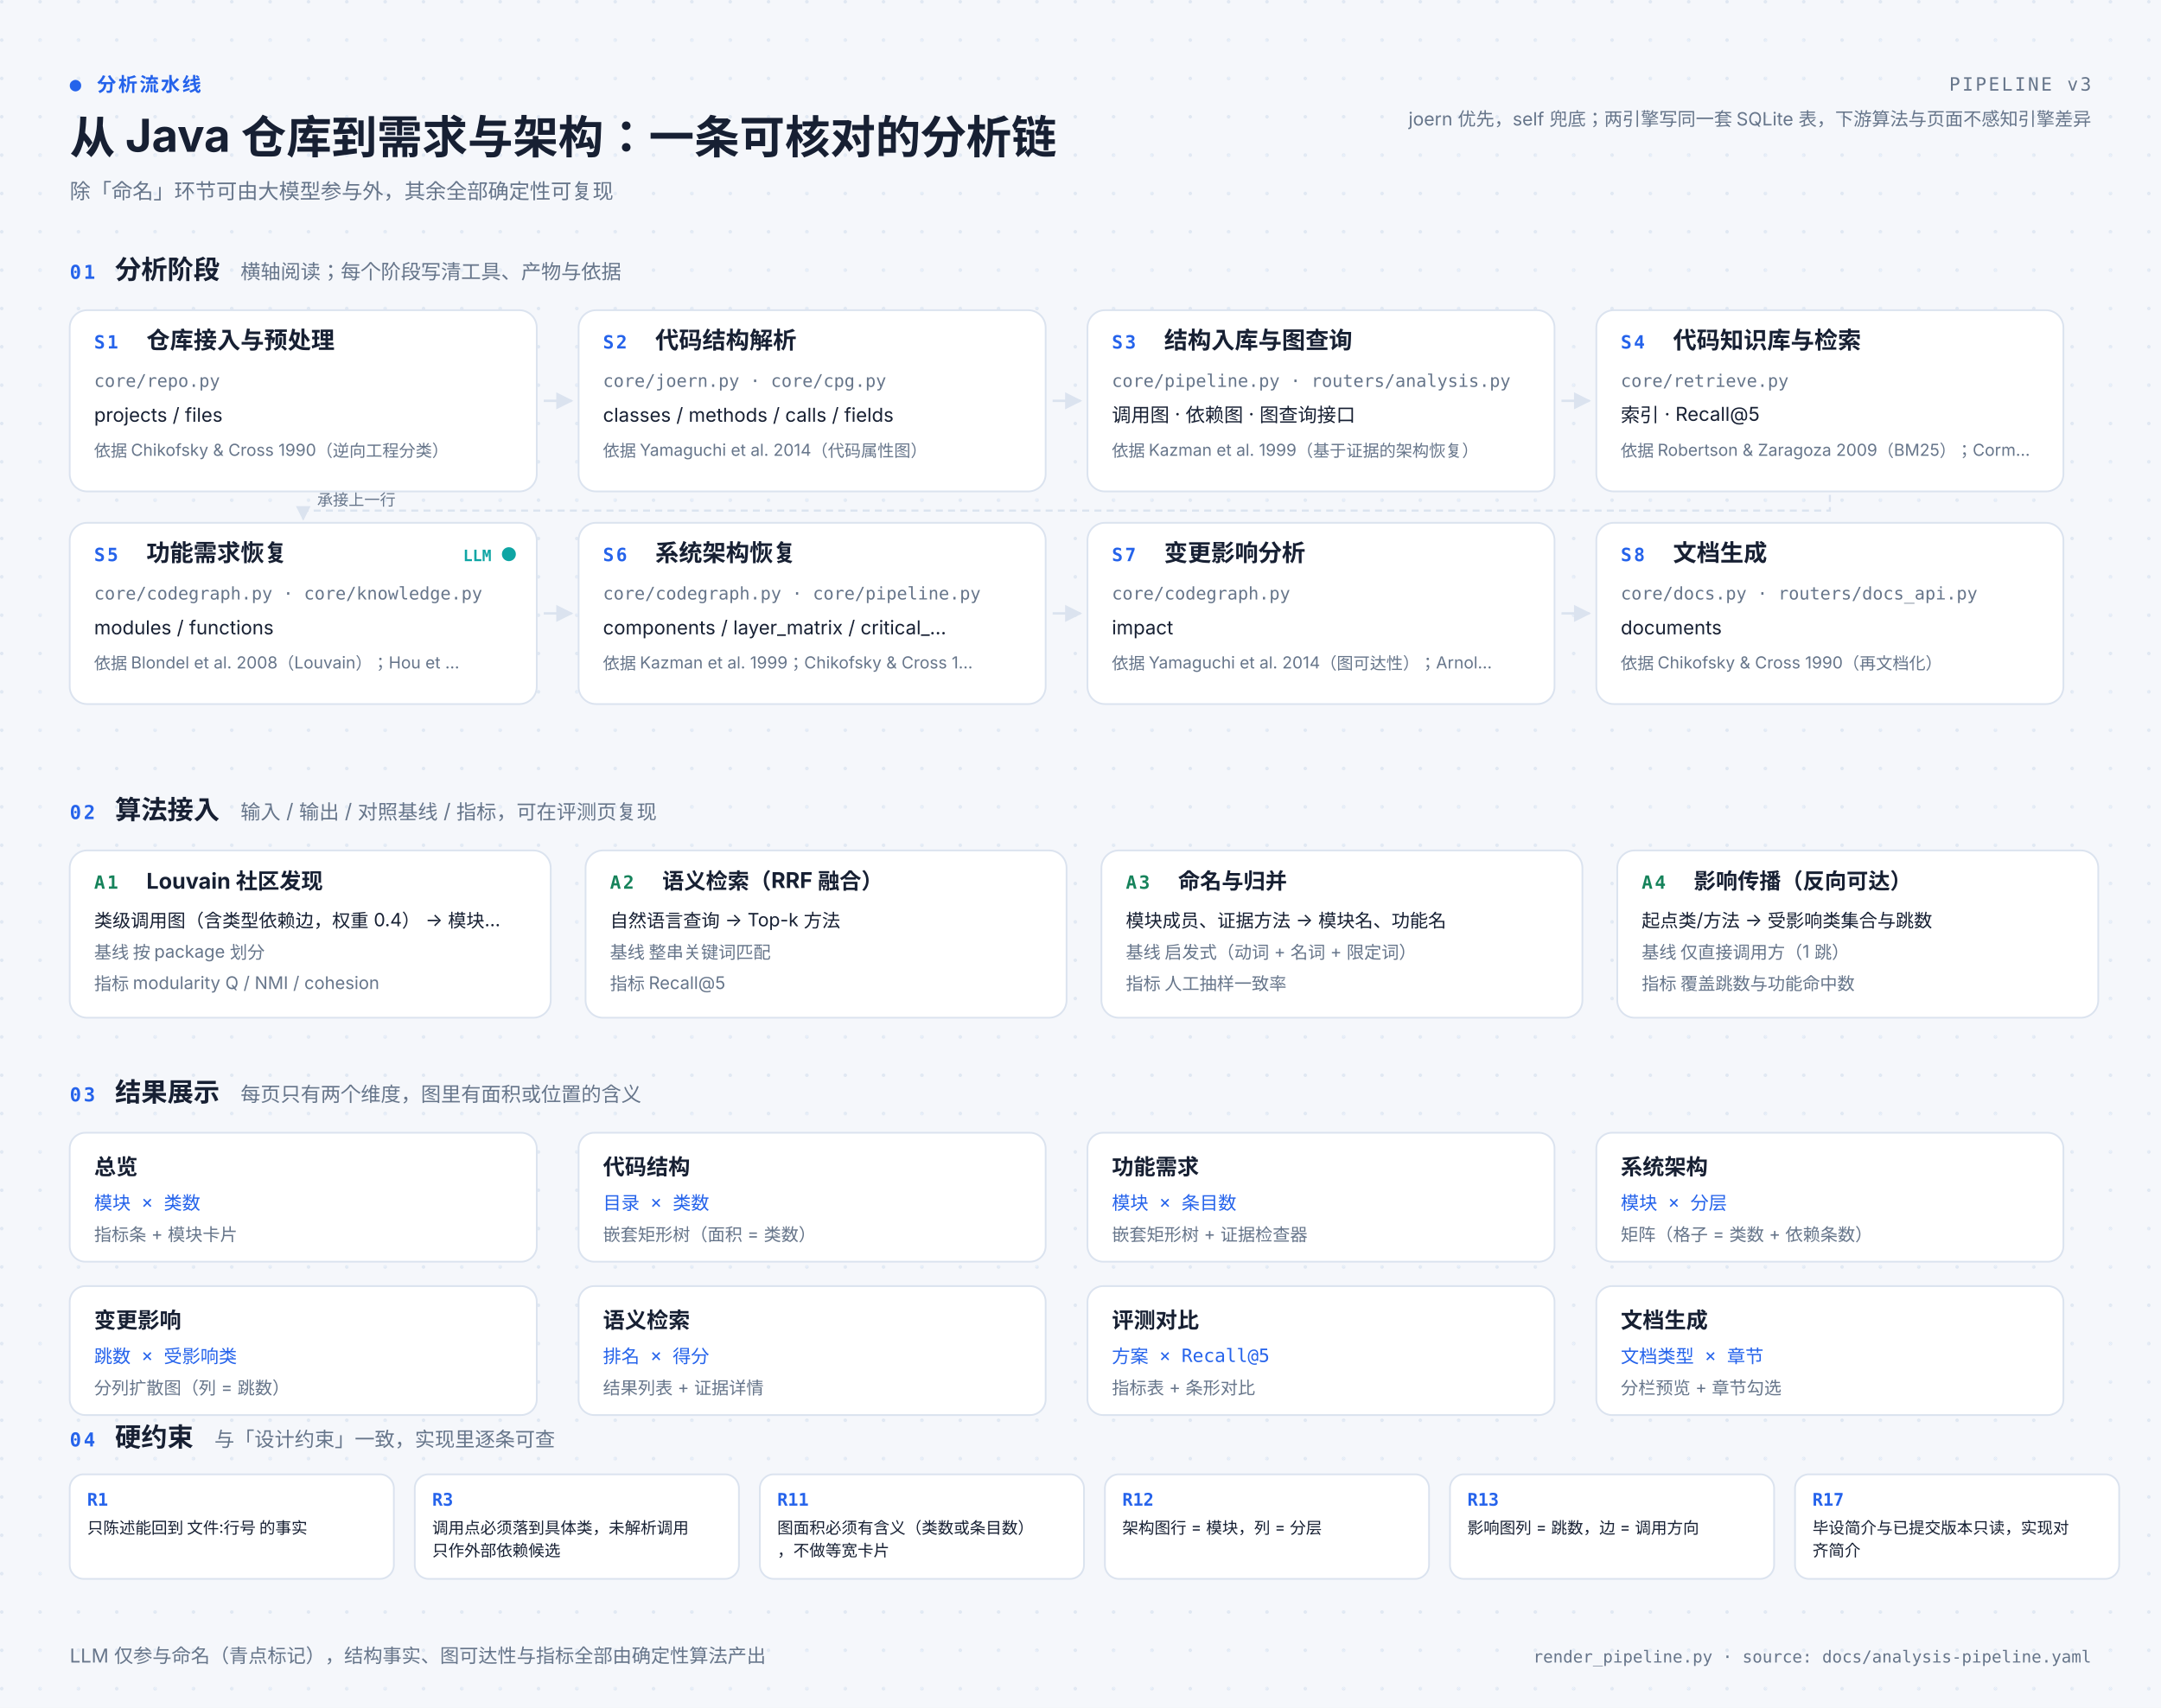
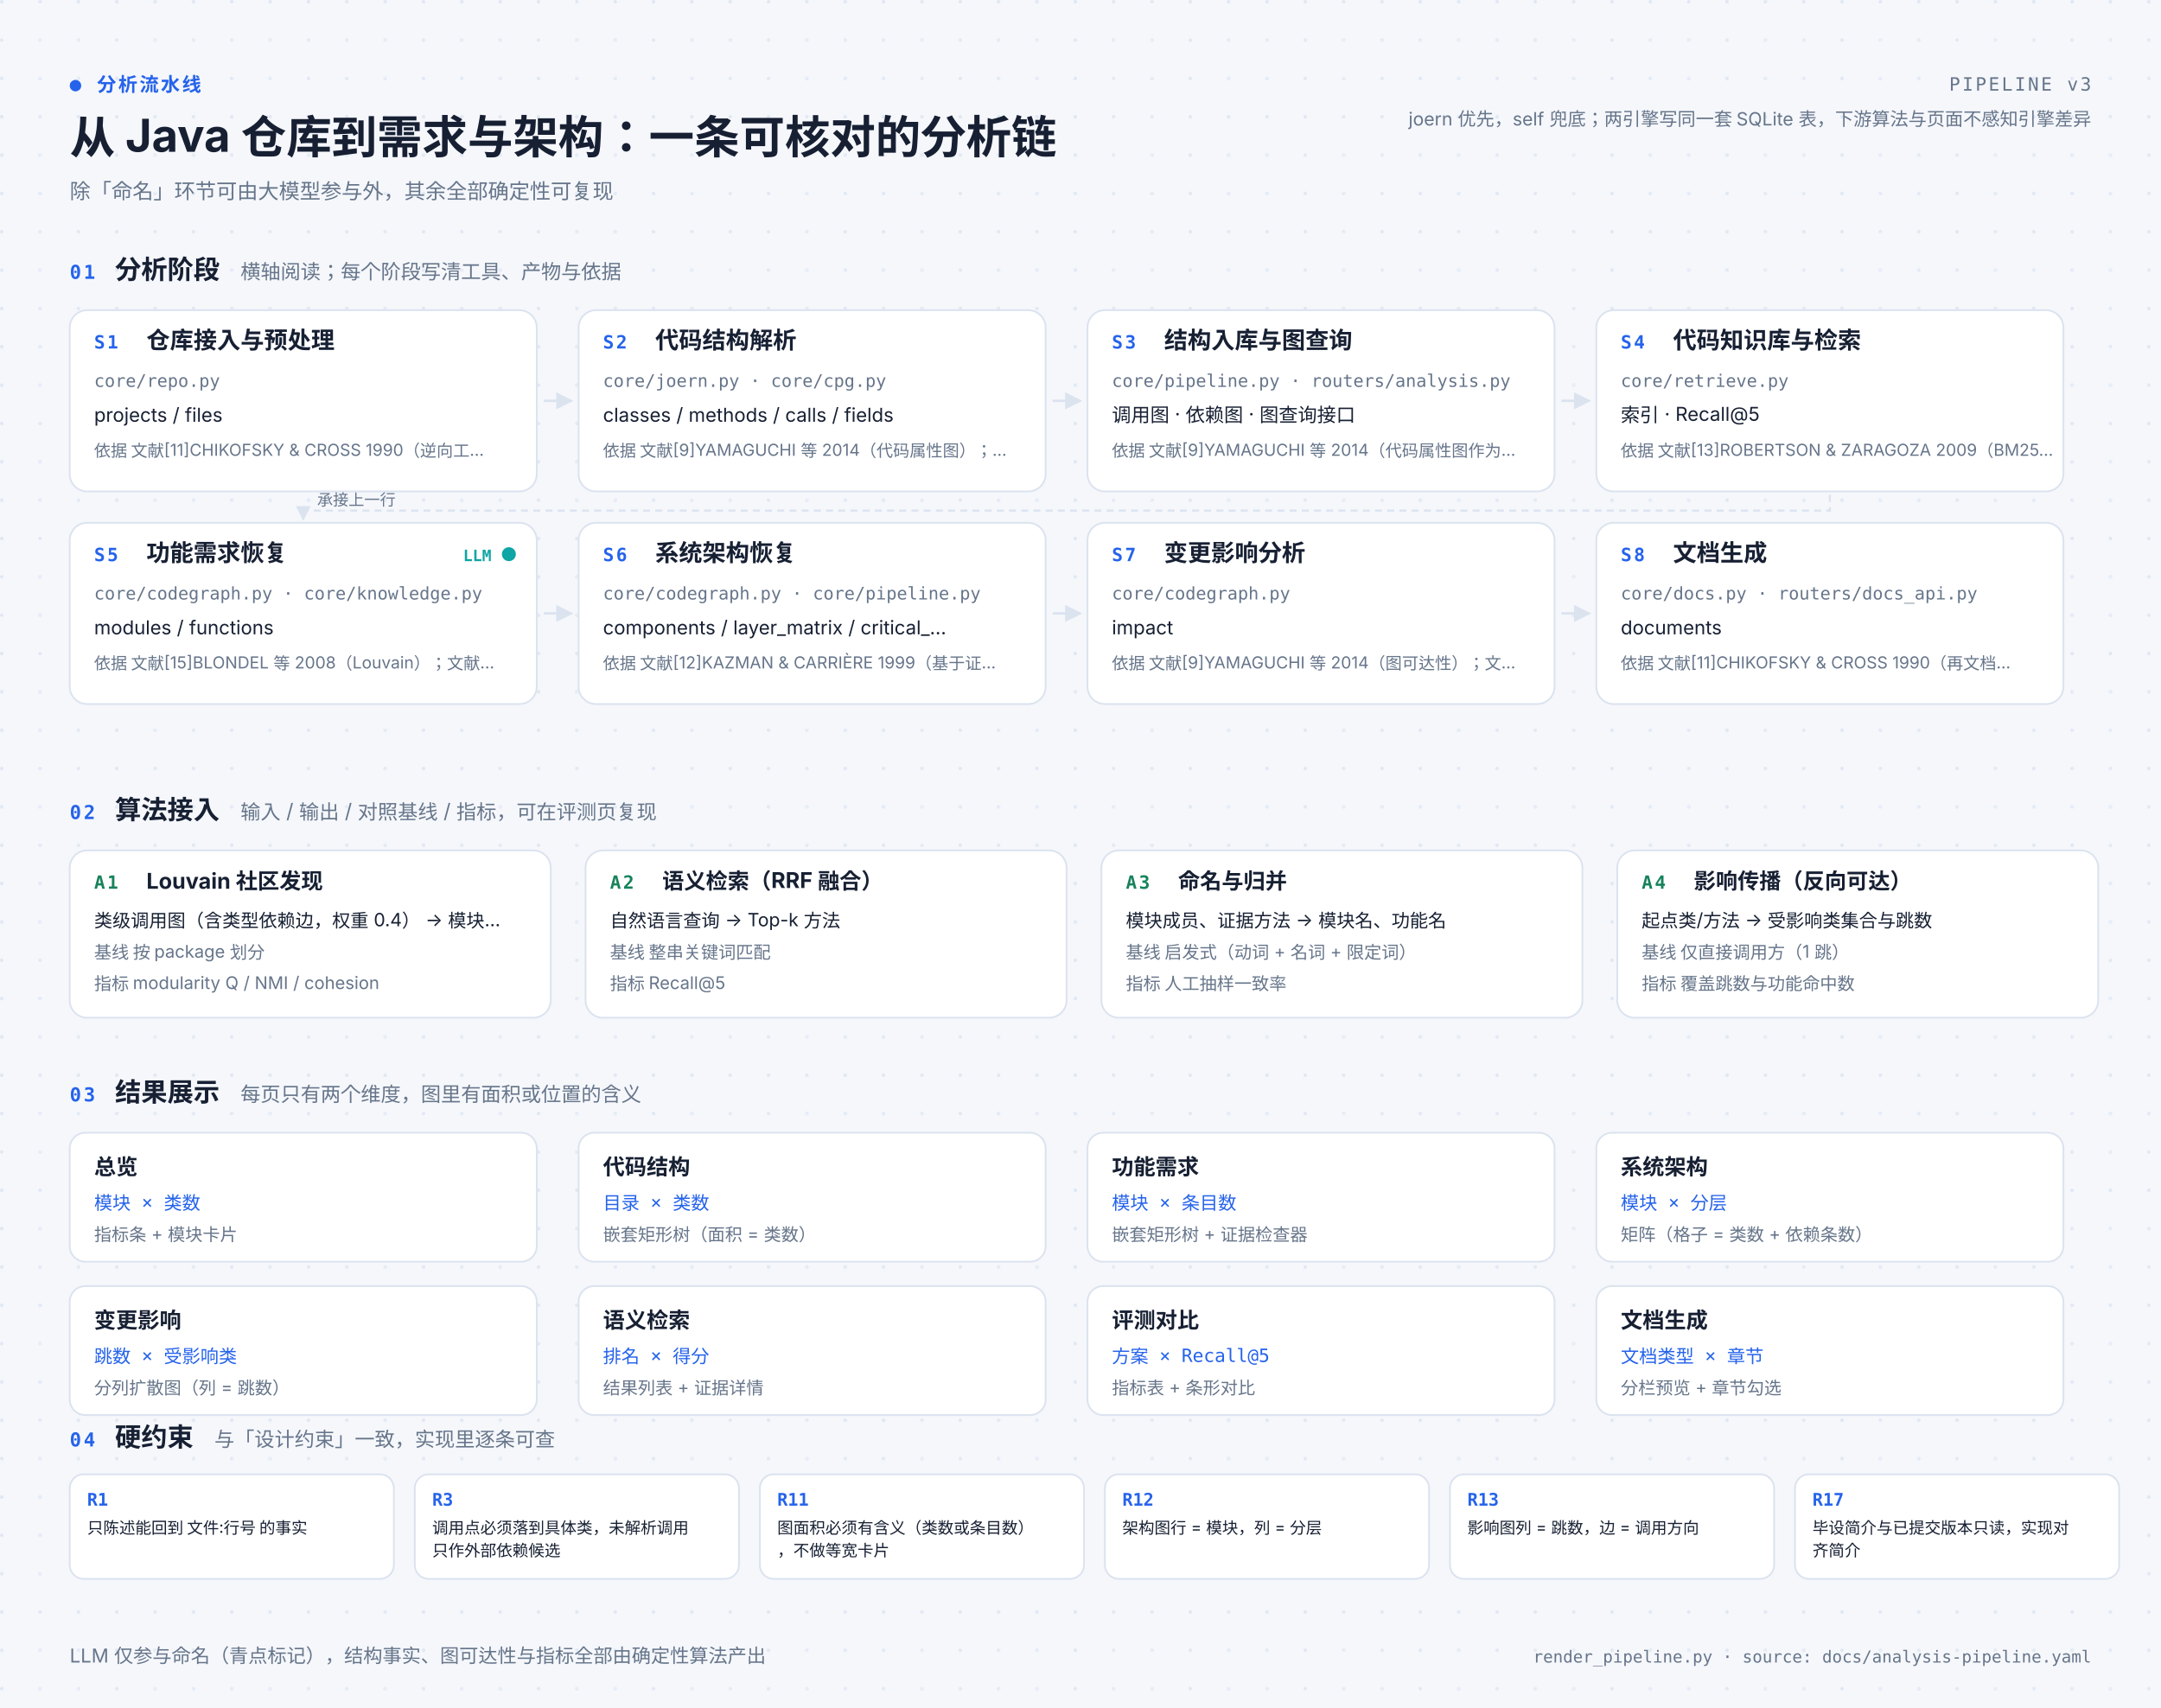
<svg xmlns="http://www.w3.org/2000/svg" width="1240" height="980" viewBox="0 0 1240 980">
  <defs>
    <marker id="arrow" viewBox="0 0 10 10" refX="9" refY="5" markerWidth="7" markerHeight="7" orient="auto-start-reverse">
      <path d="M 0 0 L 10 5 L 0 10 z" fill="#dbe3ef" />
    </marker>
    <pattern id="dot" width="22" height="22" patternUnits="userSpaceOnUse">
      <circle cx="1" cy="1" r="1" fill="#dfe7f2" />
    </pattern>
  </defs>
  <rect width="1240" height="980" fill="#f5f7fb" />
  <rect width="1240" height="980" fill="url(#dot)" />
  <text x="40" y="52" font-size="11" fill="#2563eb" font-weight="600" font-family="'JetBrains Mono', ui-monospace, Consolas, monospace" text-anchor="start" letter-spacing="1.2">● 分析流水线</text>
  <text x="40" y="88" font-size="26" fill="#172033" font-weight="700" font-family="-apple-system, 'Segoe UI', 'PingFang SC', 'Microsoft YaHei', sans-serif" text-anchor="start">从 Java 仓库到需求与架构：一条可核对的分析链</text>
  <text x="40" y="114" font-size="12" fill="#66758a" font-weight="400" font-family="-apple-system, 'Segoe UI', 'PingFang SC', 'Microsoft YaHei', sans-serif" text-anchor="start">除「命名」环节可由大模型参与外，其余全部确定性可复现</text>
  <text x="1200" y="52" font-size="10.5" fill="#66758a" font-weight="500" font-family="'JetBrains Mono', ui-monospace, Consolas, monospace" text-anchor="end" letter-spacing="1.2">PIPELINE v3</text>
  <text x="1200" y="72" font-size="10.5" fill="#66758a" font-weight="400" font-family="-apple-system, 'Segoe UI', 'PingFang SC', 'Microsoft YaHei', sans-serif" text-anchor="end">joern 优先，self 兜底；两引擎写同一套 SQLite 表，下游算法与页面不感知引擎差异</text>
  <text x="40" y="160" font-size="11" fill="#2563eb" font-weight="600" font-family="'JetBrains Mono', ui-monospace, Consolas, monospace" text-anchor="start" letter-spacing="1.4">01</text>
  <text x="66" y="160" font-size="15" fill="#172033" font-weight="650" font-family="-apple-system, 'Segoe UI', 'PingFang SC', 'Microsoft YaHei', sans-serif" text-anchor="start">分析阶段</text>
  <text x="138" y="160" font-size="11.5" fill="#66758a" font-weight="400" font-family="-apple-system, 'Segoe UI', 'PingFang SC', 'Microsoft YaHei', sans-serif" text-anchor="start">横轴阅读；每个阶段写清工具、产物与依据</text>
  <rect x="40" y="178" width="268" height="104" rx="10" fill="#ffffff" stroke="#dbe3ef" stroke-width="1" />
  <text x="54" y="200" font-size="10.5" fill="#2563eb" font-weight="600" font-family="'JetBrains Mono', ui-monospace, Consolas, monospace" text-anchor="start" letter-spacing="1.2">S1</text>
  <text x="84" y="200" font-size="13.5" fill="#172033" font-weight="650" font-family="-apple-system, 'Segoe UI', 'PingFang SC', 'Microsoft YaHei', sans-serif" text-anchor="start">仓库接入与预处理</text>
  <text x="54" y="222" font-size="10" fill="#66758a" font-weight="400" font-family="'JetBrains Mono', ui-monospace, Consolas, monospace" text-anchor="start">core/repo.py</text>
  <text x="54" y="242" font-size="11" fill="#172033" font-weight="400" font-family="-apple-system, 'Segoe UI', 'PingFang SC', 'Microsoft YaHei', sans-serif" text-anchor="start">projects / files</text>
-   <text x="54" y="262" font-size="9.5" fill="#66758a" font-weight="400" font-family="-apple-system, 'Segoe UI', 'PingFang SC', 'Microsoft YaHei', sans-serif" text-anchor="start">依据 Chikofsky &amp; Cross 1990（逆向工程分类）</text>
+   <text x="54" y="262" font-size="9.5" fill="#66758a" font-weight="400" font-family="-apple-system, 'Segoe UI', 'PingFang SC', 'Microsoft YaHei', sans-serif" text-anchor="start">依据 文献[11]CHIKOFSKY &amp; CROSS 1990（逆向工…</text>
  <path d="M312,230.0 L328,230.0" stroke="#dbe3ef" stroke-width="1.4" marker-end="url(#arrow)" fill="none" />
  <rect x="332" y="178" width="268" height="104" rx="10" fill="#ffffff" stroke="#dbe3ef" stroke-width="1" />
  <text x="346" y="200" font-size="10.5" fill="#2563eb" font-weight="600" font-family="'JetBrains Mono', ui-monospace, Consolas, monospace" text-anchor="start" letter-spacing="1.2">S2</text>
  <text x="376" y="200" font-size="13.5" fill="#172033" font-weight="650" font-family="-apple-system, 'Segoe UI', 'PingFang SC', 'Microsoft YaHei', sans-serif" text-anchor="start">代码结构解析</text>
  <text x="346" y="222" font-size="10" fill="#66758a" font-weight="400" font-family="'JetBrains Mono', ui-monospace, Consolas, monospace" text-anchor="start">core/joern.py · core/cpg.py</text>
  <text x="346" y="242" font-size="11" fill="#172033" font-weight="400" font-family="-apple-system, 'Segoe UI', 'PingFang SC', 'Microsoft YaHei', sans-serif" text-anchor="start">classes / methods / calls / fields</text>
-   <text x="346" y="262" font-size="9.5" fill="#66758a" font-weight="400" font-family="-apple-system, 'Segoe UI', 'PingFang SC', 'Microsoft YaHei', sans-serif" text-anchor="start">依据 Yamaguchi et al. 2014（代码属性图）</text>
+   <text x="346" y="262" font-size="9.5" fill="#66758a" font-weight="400" font-family="-apple-system, 'Segoe UI', 'PingFang SC', 'Microsoft YaHei', sans-serif" text-anchor="start">依据 文献[9]YAMAGUCHI 等 2014（代码属性图）；…</text>
  <path d="M604,230.0 L620,230.0" stroke="#dbe3ef" stroke-width="1.4" marker-end="url(#arrow)" fill="none" />
  <rect x="624" y="178" width="268" height="104" rx="10" fill="#ffffff" stroke="#dbe3ef" stroke-width="1" />
  <text x="638" y="200" font-size="10.5" fill="#2563eb" font-weight="600" font-family="'JetBrains Mono', ui-monospace, Consolas, monospace" text-anchor="start" letter-spacing="1.2">S3</text>
  <text x="668" y="200" font-size="13.5" fill="#172033" font-weight="650" font-family="-apple-system, 'Segoe UI', 'PingFang SC', 'Microsoft YaHei', sans-serif" text-anchor="start">结构入库与图查询</text>
  <text x="638" y="222" font-size="10" fill="#66758a" font-weight="400" font-family="'JetBrains Mono', ui-monospace, Consolas, monospace" text-anchor="start">core/pipeline.py · routers/analysis.py</text>
  <text x="638" y="242" font-size="11" fill="#172033" font-weight="400" font-family="-apple-system, 'Segoe UI', 'PingFang SC', 'Microsoft YaHei', sans-serif" text-anchor="start">调用图 · 依赖图 · 图查询接口</text>
-   <text x="638" y="262" font-size="9.5" fill="#66758a" font-weight="400" font-family="-apple-system, 'Segoe UI', 'PingFang SC', 'Microsoft YaHei', sans-serif" text-anchor="start">依据 Kazman et al. 1999（基于证据的架构恢复）</text>
+   <text x="638" y="262" font-size="9.5" fill="#66758a" font-weight="400" font-family="-apple-system, 'Segoe UI', 'PingFang SC', 'Microsoft YaHei', sans-serif" text-anchor="start">依据 文献[9]YAMAGUCHI 等 2014（代码属性图作为…</text>
  <path d="M896,230.0 L912,230.0" stroke="#dbe3ef" stroke-width="1.4" marker-end="url(#arrow)" fill="none" />
  <rect x="916" y="178" width="268" height="104" rx="10" fill="#ffffff" stroke="#dbe3ef" stroke-width="1" />
  <text x="930" y="200" font-size="10.5" fill="#2563eb" font-weight="600" font-family="'JetBrains Mono', ui-monospace, Consolas, monospace" text-anchor="start" letter-spacing="1.2">S4</text>
  <text x="960" y="200" font-size="13.5" fill="#172033" font-weight="650" font-family="-apple-system, 'Segoe UI', 'PingFang SC', 'Microsoft YaHei', sans-serif" text-anchor="start">代码知识库与检索</text>
  <text x="930" y="222" font-size="10" fill="#66758a" font-weight="400" font-family="'JetBrains Mono', ui-monospace, Consolas, monospace" text-anchor="start">core/retrieve.py</text>
  <text x="930" y="242" font-size="11" fill="#172033" font-weight="400" font-family="-apple-system, 'Segoe UI', 'PingFang SC', 'Microsoft YaHei', sans-serif" text-anchor="start">索引 · Recall@5</text>
-   <text x="930" y="262" font-size="9.5" fill="#66758a" font-weight="400" font-family="-apple-system, 'Segoe UI', 'PingFang SC', 'Microsoft YaHei', sans-serif" text-anchor="start">依据 Robertson &amp; Zaragoza 2009（BM25）；Corm…</text>
+   <text x="930" y="262" font-size="9.5" fill="#66758a" font-weight="400" font-family="-apple-system, 'Segoe UI', 'PingFang SC', 'Microsoft YaHei', sans-serif" text-anchor="start">依据 文献[13]ROBERTSON &amp; ZARAGOZA 2009（BM25…</text>
  <rect x="40" y="300" width="268" height="104" rx="10" fill="#ffffff" stroke="#dbe3ef" stroke-width="1" />
  <text x="54" y="322" font-size="10.5" fill="#2563eb" font-weight="600" font-family="'JetBrains Mono', ui-monospace, Consolas, monospace" text-anchor="start" letter-spacing="1.2">S5</text>
  <text x="84" y="322" font-size="13.5" fill="#172033" font-weight="650" font-family="-apple-system, 'Segoe UI', 'PingFang SC', 'Microsoft YaHei', sans-serif" text-anchor="start">功能需求恢复</text>
  <circle cx="292" cy="318" r="4" fill="#0ea5a4" />
  <text x="282" y="322" font-size="9" fill="#0ea5a4" font-weight="600" font-family="'JetBrains Mono', ui-monospace, Consolas, monospace" text-anchor="end">LLM</text>
  <text x="54" y="344" font-size="10" fill="#66758a" font-weight="400" font-family="'JetBrains Mono', ui-monospace, Consolas, monospace" text-anchor="start">core/codegraph.py · core/knowledge.py</text>
  <text x="54" y="364" font-size="11" fill="#172033" font-weight="400" font-family="-apple-system, 'Segoe UI', 'PingFang SC', 'Microsoft YaHei', sans-serif" text-anchor="start">modules / functions</text>
-   <text x="54" y="384" font-size="9.5" fill="#66758a" font-weight="400" font-family="-apple-system, 'Segoe UI', 'PingFang SC', 'Microsoft YaHei', sans-serif" text-anchor="start">依据 Blondel et al. 2008（Louvain）；Hou et …</text>
+   <text x="54" y="384" font-size="9.5" fill="#66758a" font-weight="400" font-family="-apple-system, 'Segoe UI', 'PingFang SC', 'Microsoft YaHei', sans-serif" text-anchor="start">依据 文献[15]BLONDEL 等 2008（Louvain）；文献…</text>
  <path d="M312,352.0 L328,352.0" stroke="#dbe3ef" stroke-width="1.4" marker-end="url(#arrow)" fill="none" />
  <rect x="332" y="300" width="268" height="104" rx="10" fill="#ffffff" stroke="#dbe3ef" stroke-width="1" />
  <text x="346" y="322" font-size="10.5" fill="#2563eb" font-weight="600" font-family="'JetBrains Mono', ui-monospace, Consolas, monospace" text-anchor="start" letter-spacing="1.2">S6</text>
  <text x="376" y="322" font-size="13.5" fill="#172033" font-weight="650" font-family="-apple-system, 'Segoe UI', 'PingFang SC', 'Microsoft YaHei', sans-serif" text-anchor="start">系统架构恢复</text>
  <text x="346" y="344" font-size="10" fill="#66758a" font-weight="400" font-family="'JetBrains Mono', ui-monospace, Consolas, monospace" text-anchor="start">core/codegraph.py · core/pipeline.py</text>
  <text x="346" y="364" font-size="11" fill="#172033" font-weight="400" font-family="-apple-system, 'Segoe UI', 'PingFang SC', 'Microsoft YaHei', sans-serif" text-anchor="start">components / layer_matrix / critical_…</text>
-   <text x="346" y="384" font-size="9.5" fill="#66758a" font-weight="400" font-family="-apple-system, 'Segoe UI', 'PingFang SC', 'Microsoft YaHei', sans-serif" text-anchor="start">依据 Kazman et al. 1999；Chikofsky &amp; Cross 1…</text>
+   <text x="346" y="384" font-size="9.5" fill="#66758a" font-weight="400" font-family="-apple-system, 'Segoe UI', 'PingFang SC', 'Microsoft YaHei', sans-serif" text-anchor="start">依据 文献[12]KAZMAN &amp; CARRIÈRE 1999（基于证…</text>
  <path d="M604,352.0 L620,352.0" stroke="#dbe3ef" stroke-width="1.4" marker-end="url(#arrow)" fill="none" />
  <rect x="624" y="300" width="268" height="104" rx="10" fill="#ffffff" stroke="#dbe3ef" stroke-width="1" />
  <text x="638" y="322" font-size="10.5" fill="#2563eb" font-weight="600" font-family="'JetBrains Mono', ui-monospace, Consolas, monospace" text-anchor="start" letter-spacing="1.2">S7</text>
  <text x="668" y="322" font-size="13.5" fill="#172033" font-weight="650" font-family="-apple-system, 'Segoe UI', 'PingFang SC', 'Microsoft YaHei', sans-serif" text-anchor="start">变更影响分析</text>
  <text x="638" y="344" font-size="10" fill="#66758a" font-weight="400" font-family="'JetBrains Mono', ui-monospace, Consolas, monospace" text-anchor="start">core/codegraph.py</text>
  <text x="638" y="364" font-size="11" fill="#172033" font-weight="400" font-family="-apple-system, 'Segoe UI', 'PingFang SC', 'Microsoft YaHei', sans-serif" text-anchor="start">impact</text>
-   <text x="638" y="384" font-size="9.5" fill="#66758a" font-weight="400" font-family="-apple-system, 'Segoe UI', 'PingFang SC', 'Microsoft YaHei', sans-serif" text-anchor="start">依据 Yamaguchi et al. 2014（图可达性）；Arnol…</text>
+   <text x="638" y="384" font-size="9.5" fill="#66758a" font-weight="400" font-family="-apple-system, 'Segoe UI', 'PingFang SC', 'Microsoft YaHei', sans-serif" text-anchor="start">依据 文献[9]YAMAGUCHI 等 2014（图可达性）；文…</text>
  <path d="M896,352.0 L912,352.0" stroke="#dbe3ef" stroke-width="1.4" marker-end="url(#arrow)" fill="none" />
  <rect x="916" y="300" width="268" height="104" rx="10" fill="#ffffff" stroke="#dbe3ef" stroke-width="1" />
  <text x="930" y="322" font-size="10.5" fill="#2563eb" font-weight="600" font-family="'JetBrains Mono', ui-monospace, Consolas, monospace" text-anchor="start" letter-spacing="1.2">S8</text>
  <text x="960" y="322" font-size="13.5" fill="#172033" font-weight="650" font-family="-apple-system, 'Segoe UI', 'PingFang SC', 'Microsoft YaHei', sans-serif" text-anchor="start">文档生成</text>
  <text x="930" y="344" font-size="10" fill="#66758a" font-weight="400" font-family="'JetBrains Mono', ui-monospace, Consolas, monospace" text-anchor="start">core/docs.py · routers/docs_api.py</text>
  <text x="930" y="364" font-size="11" fill="#172033" font-weight="400" font-family="-apple-system, 'Segoe UI', 'PingFang SC', 'Microsoft YaHei', sans-serif" text-anchor="start">documents</text>
-   <text x="930" y="384" font-size="9.5" fill="#66758a" font-weight="400" font-family="-apple-system, 'Segoe UI', 'PingFang SC', 'Microsoft YaHei', sans-serif" text-anchor="start">依据 Chikofsky &amp; Cross 1990（再文档化）</text>
+   <text x="930" y="384" font-size="9.5" fill="#66758a" font-weight="400" font-family="-apple-system, 'Segoe UI', 'PingFang SC', 'Microsoft YaHei', sans-serif" text-anchor="start">依据 文献[11]CHIKOFSKY &amp; CROSS 1990（再文档…</text>
  <path d="M1050.0,284 L1050.0,293 L174.0,293 L174.0,298" stroke="#dbe3ef" stroke-width="1.2" stroke-dasharray="4 3" fill="none" marker-end="url(#arrow)" />
  <text x="182.0" y="290" font-size="9" fill="#66758a" font-weight="400" font-family="'JetBrains Mono', ui-monospace, Consolas, monospace" text-anchor="start">承接上一行</text>
  <text x="40" y="470" font-size="11" fill="#2563eb" font-weight="600" font-family="'JetBrains Mono', ui-monospace, Consolas, monospace" text-anchor="start" letter-spacing="1.4">02</text>
  <text x="66" y="470" font-size="15" fill="#172033" font-weight="650" font-family="-apple-system, 'Segoe UI', 'PingFang SC', 'Microsoft YaHei', sans-serif" text-anchor="start">算法接入</text>
  <text x="138" y="470" font-size="11.5" fill="#66758a" font-weight="400" font-family="-apple-system, 'Segoe UI', 'PingFang SC', 'Microsoft YaHei', sans-serif" text-anchor="start">输入 / 输出 / 对照基线 / 指标，可在评测页复现</text>
  <rect x="40" y="488" width="276" height="96" rx="10" fill="#ffffff" stroke="#dbe3ef" stroke-width="1" />
  <text x="54" y="510" font-size="10.5" fill="#16835b" font-weight="600" font-family="'JetBrains Mono', ui-monospace, Consolas, monospace" text-anchor="start" letter-spacing="1.2">A1</text>
  <text x="84" y="510" font-size="12.5" fill="#172033" font-weight="650" font-family="-apple-system, 'Segoe UI', 'PingFang SC', 'Microsoft YaHei', sans-serif" text-anchor="start">Louvain 社区发现</text>
  <text x="54" y="532" font-size="10.5" fill="#172033" font-weight="400" font-family="-apple-system, 'Segoe UI', 'PingFang SC', 'Microsoft YaHei', sans-serif" text-anchor="start">类级调用图（含类型依赖边，权重 0.4） → 模块…</text>
  <text x="54" y="550" font-size="10" fill="#66758a" font-weight="400" font-family="-apple-system, 'Segoe UI', 'PingFang SC', 'Microsoft YaHei', sans-serif" text-anchor="start">基线 按 package 划分</text>
  <text x="54" y="568" font-size="10" fill="#66758a" font-weight="400" font-family="-apple-system, 'Segoe UI', 'PingFang SC', 'Microsoft YaHei', sans-serif" text-anchor="start">指标 modularity Q / NMI / cohesion</text>
  <rect x="336" y="488" width="276" height="96" rx="10" fill="#ffffff" stroke="#dbe3ef" stroke-width="1" />
  <text x="350" y="510" font-size="10.5" fill="#16835b" font-weight="600" font-family="'JetBrains Mono', ui-monospace, Consolas, monospace" text-anchor="start" letter-spacing="1.2">A2</text>
  <text x="380" y="510" font-size="12.5" fill="#172033" font-weight="650" font-family="-apple-system, 'Segoe UI', 'PingFang SC', 'Microsoft YaHei', sans-serif" text-anchor="start">语义检索（RRF 融合）</text>
  <text x="350" y="532" font-size="10.5" fill="#172033" font-weight="400" font-family="-apple-system, 'Segoe UI', 'PingFang SC', 'Microsoft YaHei', sans-serif" text-anchor="start">自然语言查询 → Top-k 方法</text>
  <text x="350" y="550" font-size="10" fill="#66758a" font-weight="400" font-family="-apple-system, 'Segoe UI', 'PingFang SC', 'Microsoft YaHei', sans-serif" text-anchor="start">基线 整串关键词匹配</text>
  <text x="350" y="568" font-size="10" fill="#66758a" font-weight="400" font-family="-apple-system, 'Segoe UI', 'PingFang SC', 'Microsoft YaHei', sans-serif" text-anchor="start">指标 Recall@5</text>
  <rect x="632" y="488" width="276" height="96" rx="10" fill="#ffffff" stroke="#dbe3ef" stroke-width="1" />
  <text x="646" y="510" font-size="10.5" fill="#16835b" font-weight="600" font-family="'JetBrains Mono', ui-monospace, Consolas, monospace" text-anchor="start" letter-spacing="1.2">A3</text>
  <text x="676" y="510" font-size="12.5" fill="#172033" font-weight="650" font-family="-apple-system, 'Segoe UI', 'PingFang SC', 'Microsoft YaHei', sans-serif" text-anchor="start">命名与归并</text>
  <text x="646" y="532" font-size="10.5" fill="#172033" font-weight="400" font-family="-apple-system, 'Segoe UI', 'PingFang SC', 'Microsoft YaHei', sans-serif" text-anchor="start">模块成员、证据方法 → 模块名、功能名</text>
  <text x="646" y="550" font-size="10" fill="#66758a" font-weight="400" font-family="-apple-system, 'Segoe UI', 'PingFang SC', 'Microsoft YaHei', sans-serif" text-anchor="start">基线 启发式（动词 + 名词 + 限定词）</text>
  <text x="646" y="568" font-size="10" fill="#66758a" font-weight="400" font-family="-apple-system, 'Segoe UI', 'PingFang SC', 'Microsoft YaHei', sans-serif" text-anchor="start">指标 人工抽样一致率</text>
  <rect x="928" y="488" width="276" height="96" rx="10" fill="#ffffff" stroke="#dbe3ef" stroke-width="1" />
  <text x="942" y="510" font-size="10.5" fill="#16835b" font-weight="600" font-family="'JetBrains Mono', ui-monospace, Consolas, monospace" text-anchor="start" letter-spacing="1.2">A4</text>
  <text x="972" y="510" font-size="12.5" fill="#172033" font-weight="650" font-family="-apple-system, 'Segoe UI', 'PingFang SC', 'Microsoft YaHei', sans-serif" text-anchor="start">影响传播（反向可达）</text>
  <text x="942" y="532" font-size="10.5" fill="#172033" font-weight="400" font-family="-apple-system, 'Segoe UI', 'PingFang SC', 'Microsoft YaHei', sans-serif" text-anchor="start">起点类/方法 → 受影响类集合与跳数</text>
  <text x="942" y="550" font-size="10" fill="#66758a" font-weight="400" font-family="-apple-system, 'Segoe UI', 'PingFang SC', 'Microsoft YaHei', sans-serif" text-anchor="start">基线 仅直接调用方（1 跳）</text>
  <text x="942" y="568" font-size="10" fill="#66758a" font-weight="400" font-family="-apple-system, 'Segoe UI', 'PingFang SC', 'Microsoft YaHei', sans-serif" text-anchor="start">指标 覆盖跳数与功能命中数</text>
  <text x="40" y="632" font-size="11" fill="#2563eb" font-weight="600" font-family="'JetBrains Mono', ui-monospace, Consolas, monospace" text-anchor="start" letter-spacing="1.4">03</text>
  <text x="66" y="632" font-size="15" fill="#172033" font-weight="650" font-family="-apple-system, 'Segoe UI', 'PingFang SC', 'Microsoft YaHei', sans-serif" text-anchor="start">结果展示</text>
  <text x="138" y="632" font-size="11.5" fill="#66758a" font-weight="400" font-family="-apple-system, 'Segoe UI', 'PingFang SC', 'Microsoft YaHei', sans-serif" text-anchor="start">每页只有两个维度，图里有面积或位置的含义</text>
  <rect x="40" y="650" width="268" height="74" rx="9" fill="#ffffff" stroke="#dbe3ef" stroke-width="1" />
  <text x="54" y="674" font-size="12.5" fill="#172033" font-weight="650" font-family="-apple-system, 'Segoe UI', 'PingFang SC', 'Microsoft YaHei', sans-serif" text-anchor="start">总览</text>
  <text x="54" y="694" font-size="10.5" fill="#2563eb" font-weight="500" font-family="'JetBrains Mono', ui-monospace, Consolas, monospace" text-anchor="start">模块 × 类数</text>
  <text x="54" y="712" font-size="10" fill="#66758a" font-weight="400" font-family="-apple-system, 'Segoe UI', 'PingFang SC', 'Microsoft YaHei', sans-serif" text-anchor="start">指标条 + 模块卡片</text>
  <rect x="332" y="650" width="268" height="74" rx="9" fill="#ffffff" stroke="#dbe3ef" stroke-width="1" />
  <text x="346" y="674" font-size="12.5" fill="#172033" font-weight="650" font-family="-apple-system, 'Segoe UI', 'PingFang SC', 'Microsoft YaHei', sans-serif" text-anchor="start">代码结构</text>
  <text x="346" y="694" font-size="10.5" fill="#2563eb" font-weight="500" font-family="'JetBrains Mono', ui-monospace, Consolas, monospace" text-anchor="start">目录 × 类数</text>
  <text x="346" y="712" font-size="10" fill="#66758a" font-weight="400" font-family="-apple-system, 'Segoe UI', 'PingFang SC', 'Microsoft YaHei', sans-serif" text-anchor="start">嵌套矩形树（面积 = 类数）</text>
  <rect x="624" y="650" width="268" height="74" rx="9" fill="#ffffff" stroke="#dbe3ef" stroke-width="1" />
  <text x="638" y="674" font-size="12.5" fill="#172033" font-weight="650" font-family="-apple-system, 'Segoe UI', 'PingFang SC', 'Microsoft YaHei', sans-serif" text-anchor="start">功能需求</text>
  <text x="638" y="694" font-size="10.5" fill="#2563eb" font-weight="500" font-family="'JetBrains Mono', ui-monospace, Consolas, monospace" text-anchor="start">模块 × 条目数</text>
  <text x="638" y="712" font-size="10" fill="#66758a" font-weight="400" font-family="-apple-system, 'Segoe UI', 'PingFang SC', 'Microsoft YaHei', sans-serif" text-anchor="start">嵌套矩形树 + 证据检查器</text>
  <rect x="916" y="650" width="268" height="74" rx="9" fill="#ffffff" stroke="#dbe3ef" stroke-width="1" />
  <text x="930" y="674" font-size="12.5" fill="#172033" font-weight="650" font-family="-apple-system, 'Segoe UI', 'PingFang SC', 'Microsoft YaHei', sans-serif" text-anchor="start">系统架构</text>
  <text x="930" y="694" font-size="10.5" fill="#2563eb" font-weight="500" font-family="'JetBrains Mono', ui-monospace, Consolas, monospace" text-anchor="start">模块 × 分层</text>
  <text x="930" y="712" font-size="10" fill="#66758a" font-weight="400" font-family="-apple-system, 'Segoe UI', 'PingFang SC', 'Microsoft YaHei', sans-serif" text-anchor="start">矩阵（格子 = 类数 + 依赖条数）</text>
  <rect x="40" y="738" width="268" height="74" rx="9" fill="#ffffff" stroke="#dbe3ef" stroke-width="1" />
  <text x="54" y="762" font-size="12.5" fill="#172033" font-weight="650" font-family="-apple-system, 'Segoe UI', 'PingFang SC', 'Microsoft YaHei', sans-serif" text-anchor="start">变更影响</text>
  <text x="54" y="782" font-size="10.5" fill="#2563eb" font-weight="500" font-family="'JetBrains Mono', ui-monospace, Consolas, monospace" text-anchor="start">跳数 × 受影响类</text>
  <text x="54" y="800" font-size="10" fill="#66758a" font-weight="400" font-family="-apple-system, 'Segoe UI', 'PingFang SC', 'Microsoft YaHei', sans-serif" text-anchor="start">分列扩散图（列 = 跳数）</text>
  <rect x="332" y="738" width="268" height="74" rx="9" fill="#ffffff" stroke="#dbe3ef" stroke-width="1" />
  <text x="346" y="762" font-size="12.5" fill="#172033" font-weight="650" font-family="-apple-system, 'Segoe UI', 'PingFang SC', 'Microsoft YaHei', sans-serif" text-anchor="start">语义检索</text>
  <text x="346" y="782" font-size="10.5" fill="#2563eb" font-weight="500" font-family="'JetBrains Mono', ui-monospace, Consolas, monospace" text-anchor="start">排名 × 得分</text>
  <text x="346" y="800" font-size="10" fill="#66758a" font-weight="400" font-family="-apple-system, 'Segoe UI', 'PingFang SC', 'Microsoft YaHei', sans-serif" text-anchor="start">结果列表 + 证据详情</text>
  <rect x="624" y="738" width="268" height="74" rx="9" fill="#ffffff" stroke="#dbe3ef" stroke-width="1" />
  <text x="638" y="762" font-size="12.5" fill="#172033" font-weight="650" font-family="-apple-system, 'Segoe UI', 'PingFang SC', 'Microsoft YaHei', sans-serif" text-anchor="start">评测对比</text>
  <text x="638" y="782" font-size="10.5" fill="#2563eb" font-weight="500" font-family="'JetBrains Mono', ui-monospace, Consolas, monospace" text-anchor="start">方案 × Recall@5</text>
  <text x="638" y="800" font-size="10" fill="#66758a" font-weight="400" font-family="-apple-system, 'Segoe UI', 'PingFang SC', 'Microsoft YaHei', sans-serif" text-anchor="start">指标表 + 条形对比</text>
  <rect x="916" y="738" width="268" height="74" rx="9" fill="#ffffff" stroke="#dbe3ef" stroke-width="1" />
  <text x="930" y="762" font-size="12.5" fill="#172033" font-weight="650" font-family="-apple-system, 'Segoe UI', 'PingFang SC', 'Microsoft YaHei', sans-serif" text-anchor="start">文档生成</text>
  <text x="930" y="782" font-size="10.5" fill="#2563eb" font-weight="500" font-family="'JetBrains Mono', ui-monospace, Consolas, monospace" text-anchor="start">文档类型 × 章节</text>
  <text x="930" y="800" font-size="10" fill="#66758a" font-weight="400" font-family="-apple-system, 'Segoe UI', 'PingFang SC', 'Microsoft YaHei', sans-serif" text-anchor="start">分栏预览 + 章节勾选</text>
  <text x="40" y="830" font-size="11" fill="#2563eb" font-weight="600" font-family="'JetBrains Mono', ui-monospace, Consolas, monospace" text-anchor="start" letter-spacing="1.4">04</text>
  <text x="66" y="830" font-size="15" fill="#172033" font-weight="650" font-family="-apple-system, 'Segoe UI', 'PingFang SC', 'Microsoft YaHei', sans-serif" text-anchor="start">硬约束</text>
  <text x="123" y="830" font-size="11.5" fill="#66758a" font-weight="400" font-family="-apple-system, 'Segoe UI', 'PingFang SC', 'Microsoft YaHei', sans-serif" text-anchor="start">与「设计约束」一致，实现里逐条可查</text>
  <rect x="40" y="846" width="186" height="60" rx="8" fill="#ffffff" stroke="#dbe3ef" stroke-width="1" />
  <text x="50" y="864" font-size="10" fill="#2563eb" font-weight="600" font-family="'JetBrains Mono', ui-monospace, Consolas, monospace" text-anchor="start">R1</text>
  <text x="50" y="880" font-size="9.2" fill="#172033" font-weight="400" font-family="-apple-system, 'Segoe UI', 'PingFang SC', 'Microsoft YaHei', sans-serif" text-anchor="start">只陈述能回到 文件:行号 的事实</text>
  <rect x="238" y="846" width="186" height="60" rx="8" fill="#ffffff" stroke="#dbe3ef" stroke-width="1" />
  <text x="248" y="864" font-size="10" fill="#2563eb" font-weight="600" font-family="'JetBrains Mono', ui-monospace, Consolas, monospace" text-anchor="start">R3</text>
  <text x="248" y="880" font-size="9.2" fill="#172033" font-weight="400" font-family="-apple-system, 'Segoe UI', 'PingFang SC', 'Microsoft YaHei', sans-serif" text-anchor="start">调用点必须落到具体类，未解析调用</text>
  <text x="248" y="893" font-size="9.2" fill="#172033" font-weight="400" font-family="-apple-system, 'Segoe UI', 'PingFang SC', 'Microsoft YaHei', sans-serif" text-anchor="start">只作外部依赖候选</text>
  <rect x="436" y="846" width="186" height="60" rx="8" fill="#ffffff" stroke="#dbe3ef" stroke-width="1" />
  <text x="446" y="864" font-size="10" fill="#2563eb" font-weight="600" font-family="'JetBrains Mono', ui-monospace, Consolas, monospace" text-anchor="start">R11</text>
  <text x="446" y="880" font-size="9.2" fill="#172033" font-weight="400" font-family="-apple-system, 'Segoe UI', 'PingFang SC', 'Microsoft YaHei', sans-serif" text-anchor="start">图面积必须有含义（类数或条目数）</text>
  <text x="446" y="893" font-size="9.2" fill="#172033" font-weight="400" font-family="-apple-system, 'Segoe UI', 'PingFang SC', 'Microsoft YaHei', sans-serif" text-anchor="start">，不做等宽卡片</text>
  <rect x="634" y="846" width="186" height="60" rx="8" fill="#ffffff" stroke="#dbe3ef" stroke-width="1" />
  <text x="644" y="864" font-size="10" fill="#2563eb" font-weight="600" font-family="'JetBrains Mono', ui-monospace, Consolas, monospace" text-anchor="start">R12</text>
  <text x="644" y="880" font-size="9.2" fill="#172033" font-weight="400" font-family="-apple-system, 'Segoe UI', 'PingFang SC', 'Microsoft YaHei', sans-serif" text-anchor="start">架构图行 = 模块，列 = 分层</text>
  <rect x="832" y="846" width="186" height="60" rx="8" fill="#ffffff" stroke="#dbe3ef" stroke-width="1" />
  <text x="842" y="864" font-size="10" fill="#2563eb" font-weight="600" font-family="'JetBrains Mono', ui-monospace, Consolas, monospace" text-anchor="start">R13</text>
  <text x="842" y="880" font-size="9.2" fill="#172033" font-weight="400" font-family="-apple-system, 'Segoe UI', 'PingFang SC', 'Microsoft YaHei', sans-serif" text-anchor="start">影响图列 = 跳数，边 = 调用方向</text>
  <rect x="1030" y="846" width="186" height="60" rx="8" fill="#ffffff" stroke="#dbe3ef" stroke-width="1" />
  <text x="1040" y="864" font-size="10" fill="#2563eb" font-weight="600" font-family="'JetBrains Mono', ui-monospace, Consolas, monospace" text-anchor="start">R17</text>
  <text x="1040" y="880" font-size="9.2" fill="#172033" font-weight="400" font-family="-apple-system, 'Segoe UI', 'PingFang SC', 'Microsoft YaHei', sans-serif" text-anchor="start">毕设简介与已提交版本只读，实现对</text>
  <text x="1040" y="893" font-size="9.2" fill="#172033" font-weight="400" font-family="-apple-system, 'Segoe UI', 'PingFang SC', 'Microsoft YaHei', sans-serif" text-anchor="start">齐简介</text>
  <text x="40" y="954" font-size="11" fill="#66758a" font-weight="400" font-family="-apple-system, 'Segoe UI', 'PingFang SC', 'Microsoft YaHei', sans-serif" text-anchor="start">LLM 仅参与命名（青点标记），结构事实、图可达性与指标全部由确定性算法产出</text>
  <text x="1200" y="954" font-size="9.5" fill="#66758a" font-weight="400" font-family="'JetBrains Mono', ui-monospace, Consolas, monospace" text-anchor="end">render_pipeline.py · source: docs/analysis-pipeline.yaml</text>
</svg>
